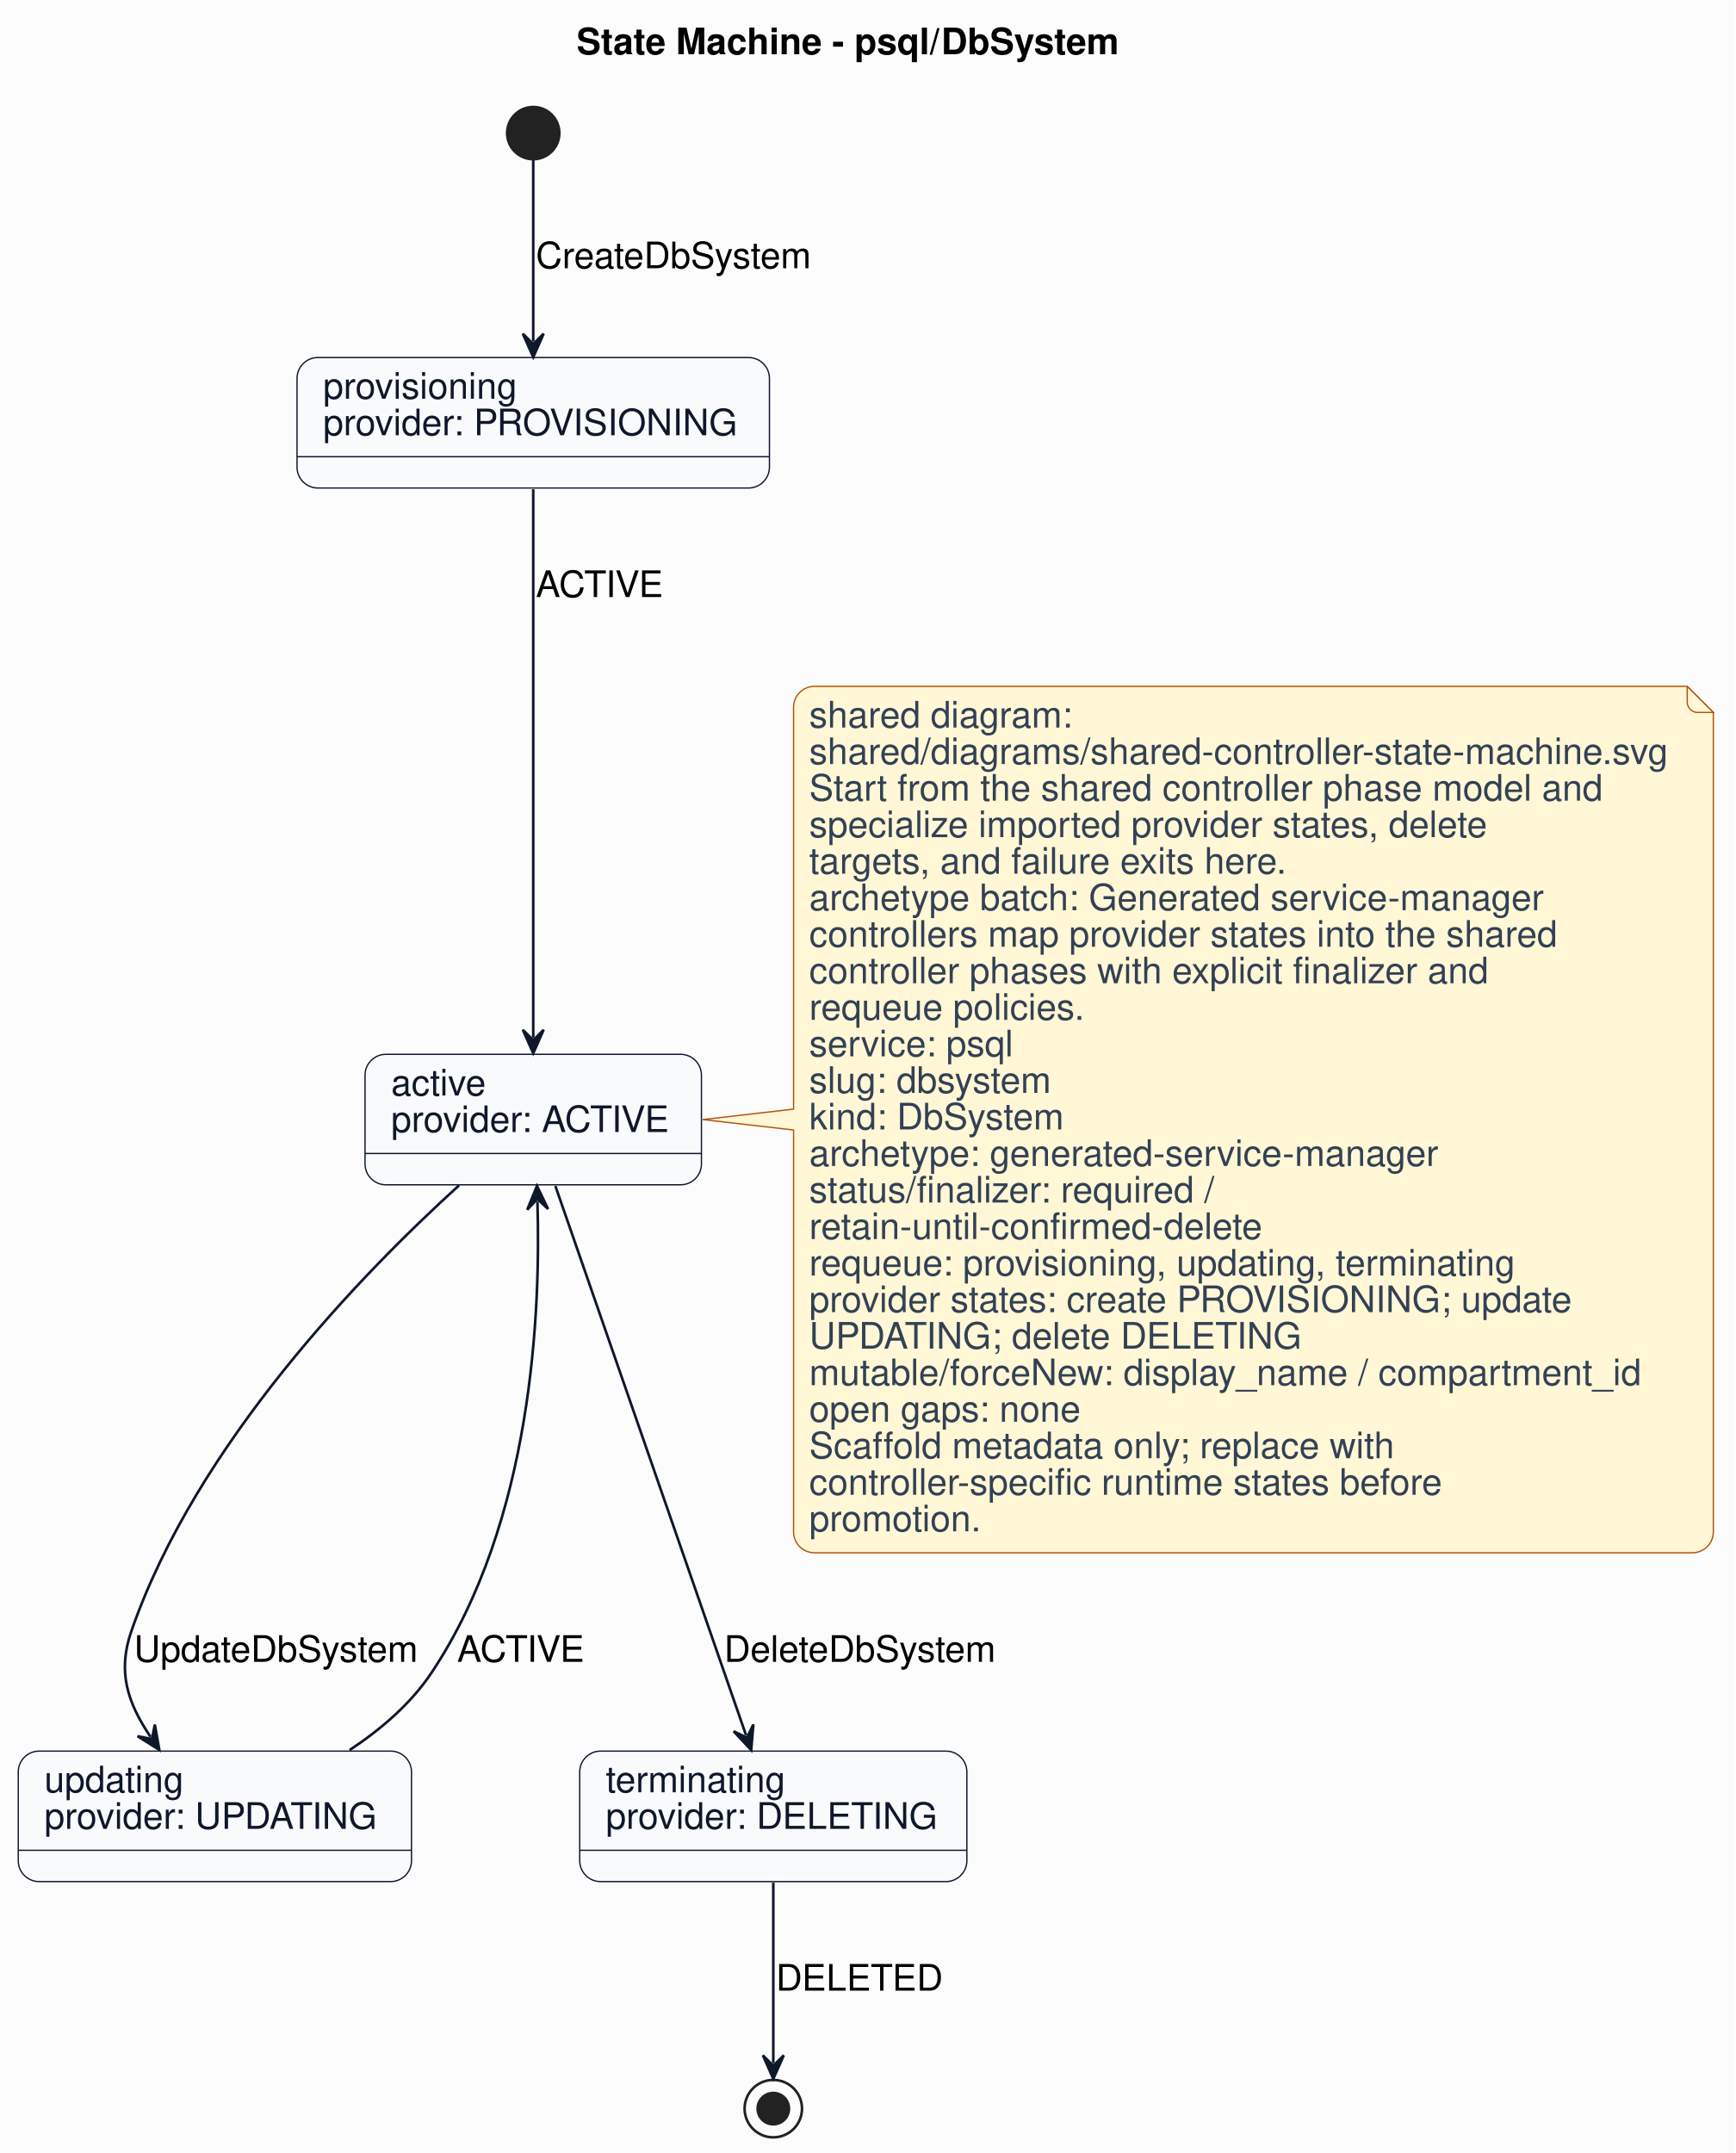
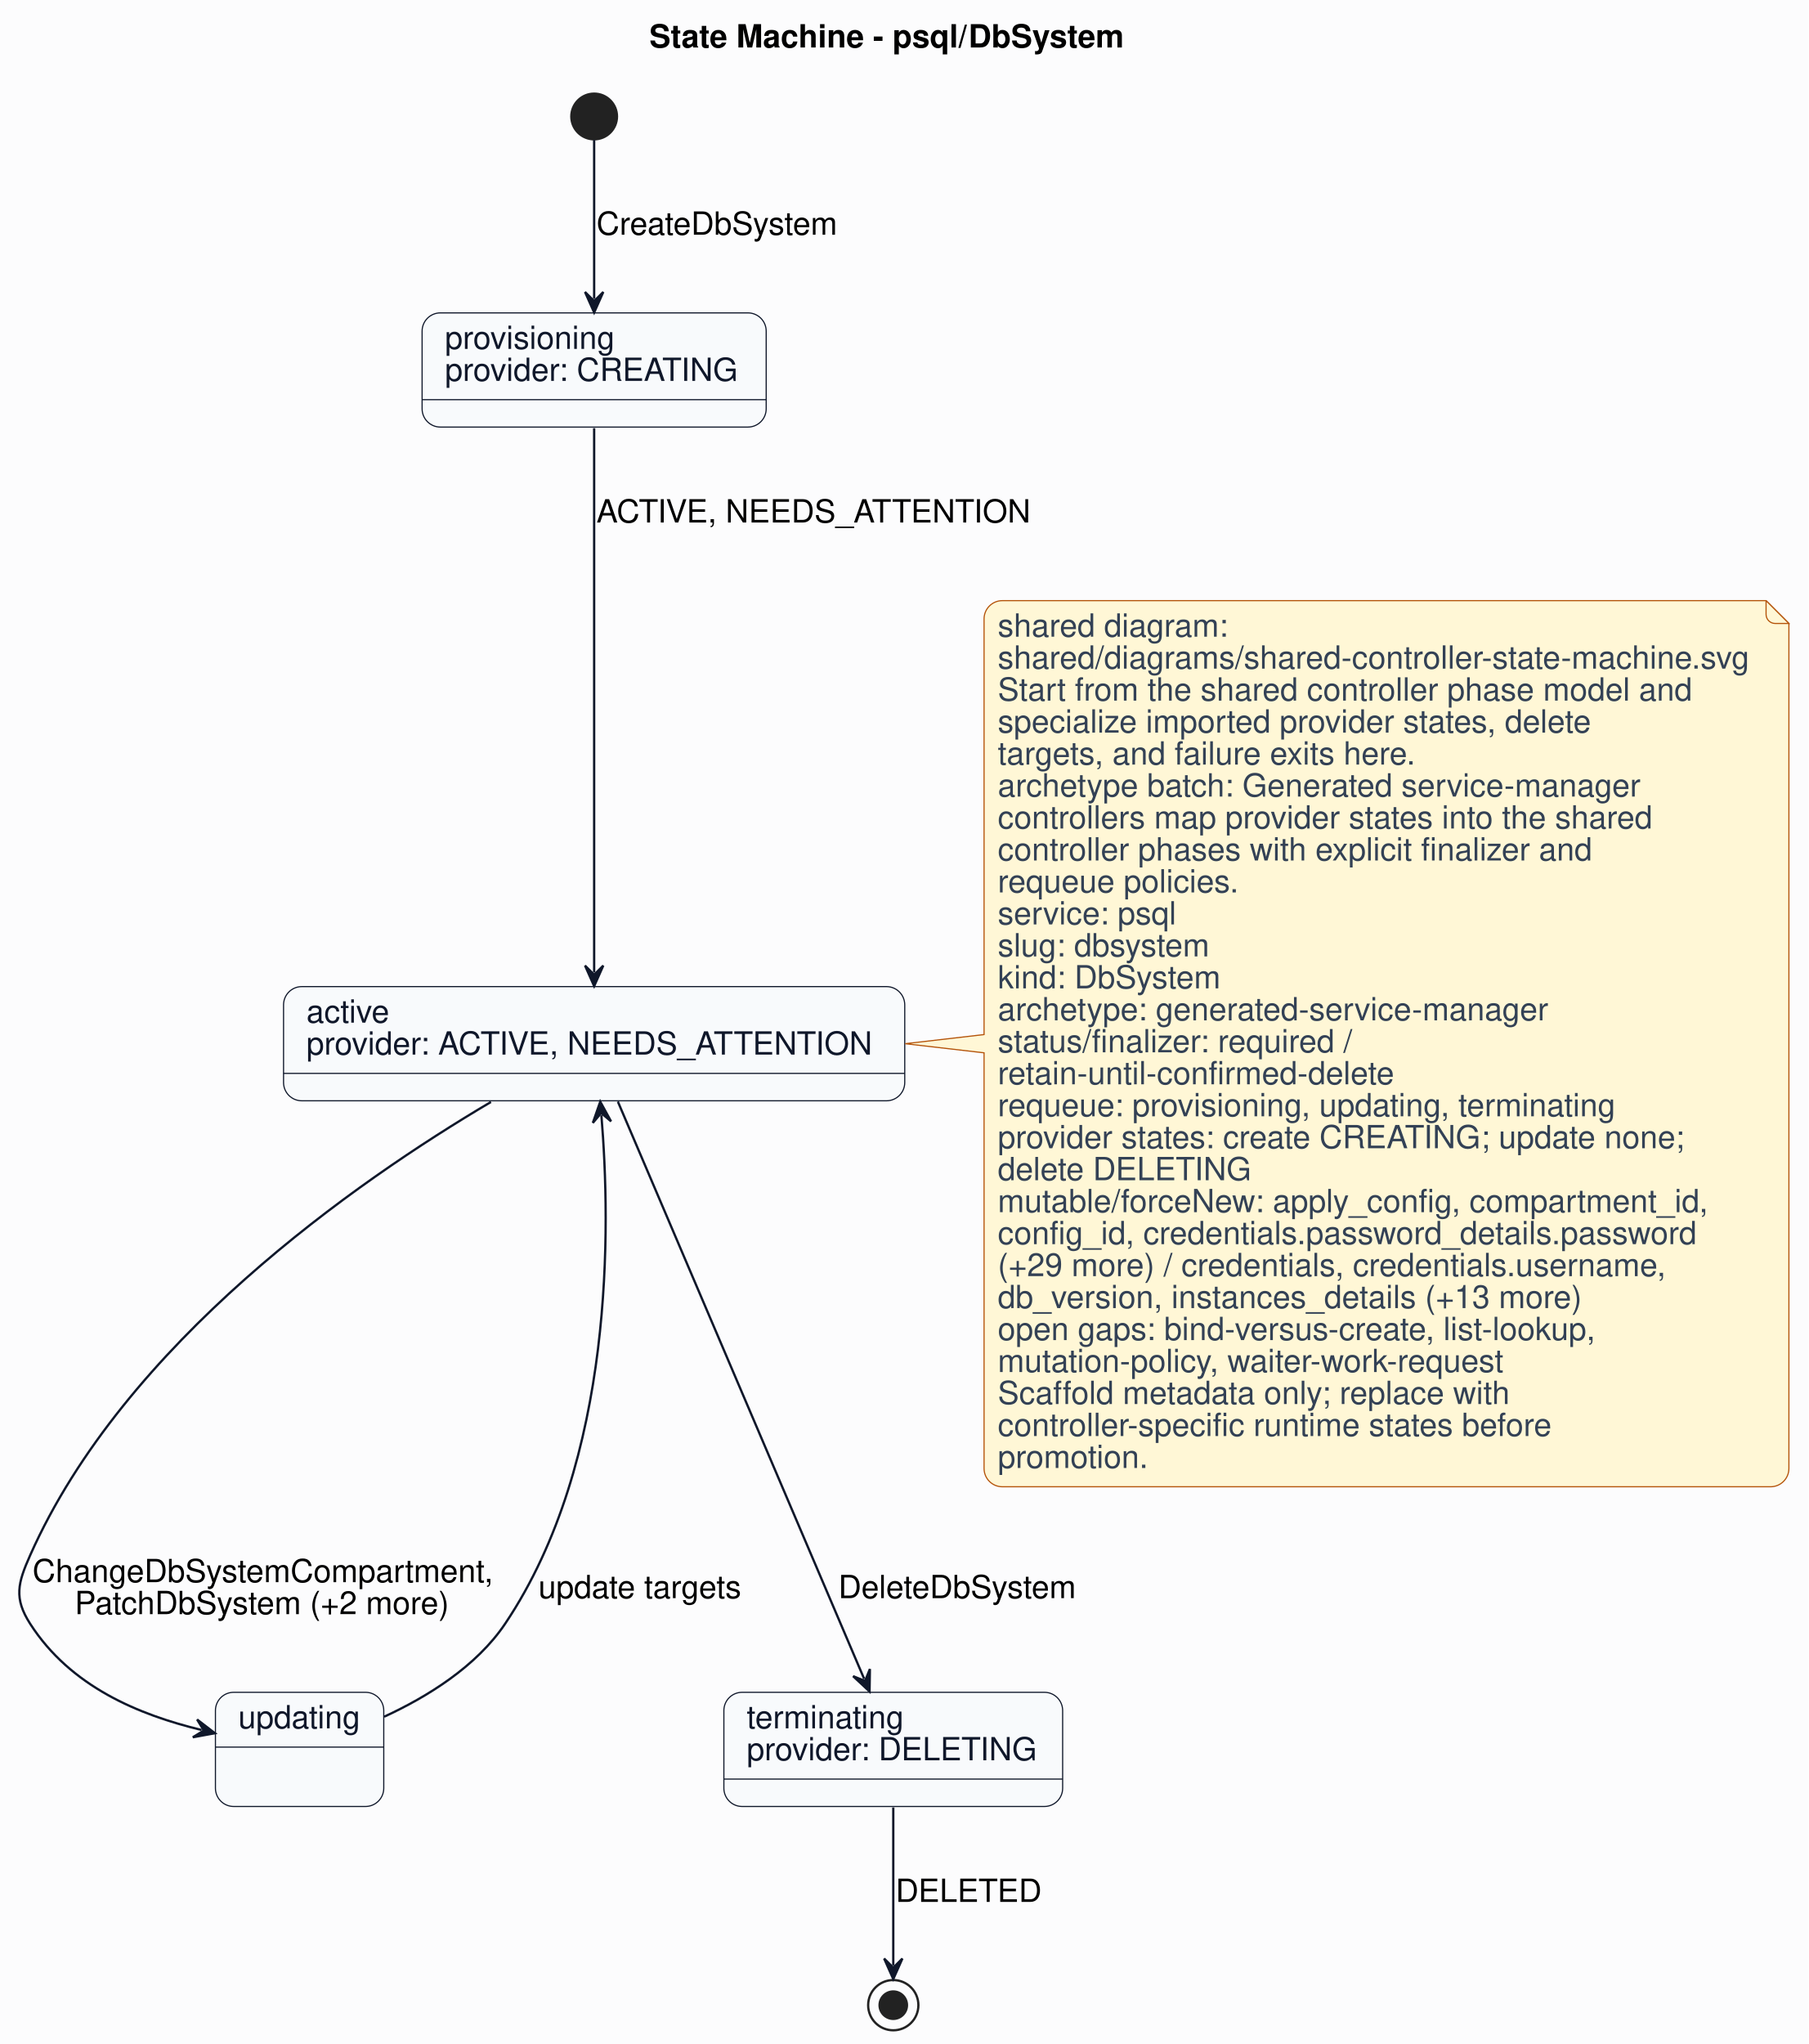
- <svg xmlns="http://www.w3.org/2000/svg" contentStyleType="text/css" data-diagram-type="STATE" height="825px" preserveAspectRatio="none" style="width:665px;height:825px;background:#FCFCFD;" version="1.1" viewBox="0 0 665 825" width="665px" zoomAndPan="magnify">
+ <svg xmlns="http://www.w3.org/2000/svg" contentStyleType="text/css" data-diagram-type="STATE" height="895px" preserveAspectRatio="none" style="width:792px;height:895px;background:#FCFCFD;" version="1.1" viewBox="0 0 792 895" width="792px" zoomAndPan="magnify">
  <defs />
  <g>
-     <rect fill="#FCFCFD" height="825" style="stroke:none;stroke-width:1;" width="665" x="0" y="0" />
+     <rect fill="#FCFCFD" height="895" style="stroke:none;stroke-width:1;" width="792" x="0" y="0" />
    <g class="title" data-source-line="10">
-       <text fill="#000000" font-family="Helvetica" font-size="14" font-weight="bold" lengthAdjust="spacing" textLength="207.717" x="220.937" y="20.78">State Machine - psql/DbSystem</text>
+       <text fill="#000000" font-family="Helvetica" font-size="14" font-weight="bold" lengthAdjust="spacing" textLength="207.717" x="284.367" y="20.78">State Machine - psql/DbSystem</text>
    </g>
    <g>
-       <rect fill="#F8FAFC" height="50" rx="8" ry="8" style="stroke:#0F172A;stroke-width:0.5;" width="181.041" x="113.83" y="137" />
-       <line style="stroke:#0F172A;stroke-width:0.5;" x1="113.83" x2="294.871" y1="175" y2="175" />
-       <text fill="#0F172A" font-family="Helvetica" font-size="14" lengthAdjust="spacing" textLength="74.71" x="123.83" y="152.78">provisioning</text>
-       <text fill="#0F172A" font-family="Helvetica" font-size="14" lengthAdjust="spacing" textLength="161.041" x="123.83" y="166.78">provider: PROVISIONING</text>
+       <rect fill="#F8FAFC" height="50" rx="8" ry="8" style="stroke:#0F172A;stroke-width:0.5;" width="150.696" x="184.86" y="137" />
+       <line style="stroke:#0F172A;stroke-width:0.5;" x1="184.86" x2="335.556" y1="175" y2="175" />
+       <text fill="#0F172A" font-family="Helvetica" font-size="14" lengthAdjust="spacing" textLength="74.71" x="194.86" y="152.78">provisioning</text>
+       <text fill="#0F172A" font-family="Helvetica" font-size="14" lengthAdjust="spacing" textLength="130.696" x="194.86" y="166.78">provider: CREATING</text>
    </g>
    <g>
-       <rect fill="#F8FAFC" height="50" rx="8" ry="8" style="stroke:#0F172A;stroke-width:0.5;" width="128.924" x="139.89" y="404" />
-       <line style="stroke:#0F172A;stroke-width:0.5;" x1="139.89" x2="268.814" y1="442" y2="442" />
-       <text fill="#0F172A" font-family="Helvetica" font-size="14" lengthAdjust="spacing" textLength="36.572" x="149.89" y="419.78">active</text>
-       <text fill="#0F172A" font-family="Helvetica" font-size="14" lengthAdjust="spacing" textLength="108.924" x="149.89" y="433.78">provider: ACTIVE</text>
+       <rect fill="#F8FAFC" height="50" rx="8" ry="8" style="stroke:#0F172A;stroke-width:0.5;" width="272.055" x="124.18" y="432" />
+       <line style="stroke:#0F172A;stroke-width:0.5;" x1="124.18" x2="396.235" y1="470" y2="470" />
+       <text fill="#0F172A" font-family="Helvetica" font-size="14" lengthAdjust="spacing" textLength="36.572" x="134.18" y="447.78">active</text>
+       <text fill="#0F172A" font-family="Helvetica" font-size="14" lengthAdjust="spacing" textLength="252.055" x="134.18" y="461.78">provider: ACTIVE, NEEDS_ATTENTION</text>
    </g>
    <g>
-       <rect fill="#F8FAFC" height="50" rx="8" ry="8" style="stroke:#0F172A;stroke-width:0.5;" width="150.696" x="7" y="671" />
-       <line style="stroke:#0F172A;stroke-width:0.5;" x1="7" x2="157.696" y1="709" y2="709" />
-       <text fill="#0F172A" font-family="Helvetica" font-size="14" lengthAdjust="spacing" textLength="53.717" x="17" y="686.78">updating</text>
-       <text fill="#0F172A" font-family="Helvetica" font-size="14" lengthAdjust="spacing" textLength="130.696" x="17" y="700.78">provider: UPDATING</text>
+       <rect fill="#F8FAFC" height="50" rx="8" ry="8" style="stroke:#0F172A;stroke-width:0.5;" width="73.717" x="94.35" y="741" />
+       <line style="stroke:#0F172A;stroke-width:0.5;" x1="94.35" x2="168.067" y1="765" y2="765" />
+       <text fill="#0F172A" font-family="Helvetica" font-size="14" lengthAdjust="spacing" textLength="53.717" x="104.35" y="756.78">updating</text>
    </g>
    <g>
-       <rect fill="#F8FAFC" height="50" rx="8" ry="8" style="stroke:#0F172A;stroke-width:0.5;" width="148.372" x="222.16" y="671" />
-       <line style="stroke:#0F172A;stroke-width:0.5;" x1="222.16" x2="370.532" y1="709" y2="709" />
-       <text fill="#0F172A" font-family="Helvetica" font-size="14" lengthAdjust="spacing" textLength="69.255" x="232.16" y="686.78">terminating</text>
-       <text fill="#0F172A" font-family="Helvetica" font-size="14" lengthAdjust="spacing" textLength="128.372" x="232.16" y="700.78">provider: DELETING</text>
+       <rect fill="#F8FAFC" height="50" rx="8" ry="8" style="stroke:#0F172A;stroke-width:0.5;" width="148.372" x="317.02" y="741" />
+       <line style="stroke:#0F172A;stroke-width:0.5;" x1="317.02" x2="465.392" y1="779" y2="779" />
+       <text fill="#0F172A" font-family="Helvetica" font-size="14" lengthAdjust="spacing" textLength="69.255" x="327.02" y="756.78">terminating</text>
+       <text fill="#0F172A" font-family="Helvetica" font-size="14" lengthAdjust="spacing" textLength="128.372" x="327.02" y="770.78">provider: DELETING</text>
    </g>
-     <ellipse cx="204.35" cy="51" fill="#222222" rx="10" ry="10" style="stroke:#222222;stroke-width:1;" />
-     <ellipse cx="296.35" cy="808" fill="none" rx="11" ry="11" style="stroke:#222222;stroke-width:1;" />
-     <ellipse cx="296.35" cy="808" fill="#222222" rx="6" ry="6" style="stroke:#222222;stroke-width:1;" />
+     <ellipse cx="260.21" cy="51" fill="#222222" rx="10" ry="10" style="stroke:#222222;stroke-width:1;" />
+     <ellipse cx="391.21" cy="878" fill="none" rx="11" ry="11" style="stroke:#222222;stroke-width:1;" />
+     <ellipse cx="391.21" cy="878" fill="#222222" rx="6" ry="6" style="stroke:#222222;stroke-width:1;" />
    <g class="entity" data-qualified-name="GMN2" data-source-line="29" id="ent0003">
-       <path d="M304.11,271 L304.11,425 L269.31,429 L304.11,433 L304.11,587 A8,8 0 0 0 312.11,595 L648.591,595 A8,8 0 0 0 656.591,587 L656.591,273 L646.591,263 L312.11,263 A8,8 0 0 0 304.11,271" fill="#FFF7D6" style="stroke:#B45309;stroke-width:0.5;" />
-       <path d="M646.591,263 L646.591,269 A4,4 0 0 0 650.591,273 L656.591,273 L646.591,263" fill="#FFF7D6" style="stroke:#B45309;stroke-width:0.5;" />
-       <text fill="#334155" font-family="Helvetica" font-size="14" lengthAdjust="spacing" textLength="101.165" x="310.11" y="278.78">shared diagram:</text>
-       <text fill="#334155" font-family="Helvetica" font-size="14" lengthAdjust="spacing" textLength="331.481" x="310.11" y="292.78">shared/diagrams/shared-controller-state-machine.svg</text>
-       <text fill="#334155" font-family="Helvetica" font-size="14" lengthAdjust="spacing" textLength="304.274" x="310.11" y="306.78">Start from the shared controller phase model and</text>
-       <text fill="#334155" font-family="Helvetica" font-size="14" lengthAdjust="spacing" textLength="261.468" x="310.11" y="320.78">specialize imported provider states, delete</text>
-       <text fill="#334155" font-family="Helvetica" font-size="14" lengthAdjust="spacing" textLength="184.434" x="310.11" y="334.78">targets, and failure exits here.</text>
-       <text fill="#334155" font-family="Helvetica" font-size="14" lengthAdjust="spacing" textLength="281.709" x="310.11" y="348.78">archetype batch: Generated service-manager</text>
-       <text fill="#334155" font-family="Helvetica" font-size="14" lengthAdjust="spacing" textLength="287.923" x="310.11" y="362.78">controllers map provider states into the shared</text>
-       <text fill="#334155" font-family="Helvetica" font-size="14" lengthAdjust="spacing" textLength="261.461" x="310.11" y="376.78">controller phases with explicit finalizer and</text>
-       <text fill="#334155" font-family="Helvetica" font-size="14" lengthAdjust="spacing" textLength="105.848" x="310.11" y="390.78">requeue policies.</text>
-       <text fill="#334155" font-family="Helvetica" font-size="14" lengthAdjust="spacing" textLength="77.807" x="310.11" y="404.78">service: psql</text>
-       <text fill="#334155" font-family="Helvetica" font-size="14" lengthAdjust="spacing" textLength="93.372" x="310.11" y="418.78">slug: dbsystem</text>
-       <text fill="#334155" font-family="Helvetica" font-size="14" lengthAdjust="spacing" textLength="98.034" x="310.11" y="432.78">kind: DbSystem</text>
-       <text fill="#334155" font-family="Helvetica" font-size="14" lengthAdjust="spacing" textLength="241.24" x="310.11" y="446.78">archetype: generated-service-manager</text>
-       <text fill="#334155" font-family="Helvetica" font-size="14" lengthAdjust="spacing" textLength="156.406" x="310.11" y="460.78">status/finalizer: required /</text>
-       <text fill="#334155" font-family="Helvetica" font-size="14" lengthAdjust="spacing" textLength="174.303" x="310.11" y="474.78">retain-until-confirmed-delete</text>
-       <text fill="#334155" font-family="Helvetica" font-size="14" lengthAdjust="spacing" textLength="272.398" x="310.11" y="488.78">requeue: provisioning, updating, terminating</text>
-       <text fill="#334155" font-family="Helvetica" font-size="14" lengthAdjust="spacing" textLength="295.682" x="310.11" y="502.78">provider states: create PROVISIONING; update</text>
-       <text fill="#334155" font-family="Helvetica" font-size="14" lengthAdjust="spacing" textLength="192.165" x="310.11" y="516.78">UPDATING; delete DELETING</text>
-       <text fill="#334155" font-family="Helvetica" font-size="14" lengthAdjust="spacing" textLength="319.04" x="310.11" y="530.78">mutable/forceNew: display_name / compartment_id</text>
-       <text fill="#334155" font-family="Helvetica" font-size="14" lengthAdjust="spacing" textLength="104.316" x="310.11" y="544.78">open gaps: none</text>
-       <text fill="#334155" font-family="Helvetica" font-size="14" lengthAdjust="spacing" textLength="224.902" x="310.11" y="558.78">Scaffold metadata only; replace with</text>
-       <text fill="#334155" font-family="Helvetica" font-size="14" lengthAdjust="spacing" textLength="244.323" x="310.11" y="572.78">controller-specific runtime states before</text>
-       <text fill="#334155" font-family="Helvetica" font-size="14" lengthAdjust="spacing" textLength="66.144" x="310.11" y="586.78">promotion.</text>
+       <path d="M430.97,271 L430.97,453 L396.43,457 L430.97,461 L430.97,643 A8,8 0 0 0 438.97,651 L775.451,651 A8,8 0 0 0 783.451,643 L783.451,273 L773.451,263 L438.97,263 A8,8 0 0 0 430.97,271" fill="#FFF7D6" style="stroke:#B45309;stroke-width:0.5;" />
+       <path d="M773.451,263 L773.451,269 A4,4 0 0 0 777.451,273 L783.451,273 L773.451,263" fill="#FFF7D6" style="stroke:#B45309;stroke-width:0.5;" />
+       <text fill="#334155" font-family="Helvetica" font-size="14" lengthAdjust="spacing" textLength="101.165" x="436.97" y="278.78">shared diagram:</text>
+       <text fill="#334155" font-family="Helvetica" font-size="14" lengthAdjust="spacing" textLength="331.481" x="436.97" y="292.78">shared/diagrams/shared-controller-state-machine.svg</text>
+       <text fill="#334155" font-family="Helvetica" font-size="14" lengthAdjust="spacing" textLength="304.274" x="436.97" y="306.78">Start from the shared controller phase model and</text>
+       <text fill="#334155" font-family="Helvetica" font-size="14" lengthAdjust="spacing" textLength="261.468" x="436.97" y="320.78">specialize imported provider states, delete</text>
+       <text fill="#334155" font-family="Helvetica" font-size="14" lengthAdjust="spacing" textLength="184.434" x="436.97" y="334.78">targets, and failure exits here.</text>
+       <text fill="#334155" font-family="Helvetica" font-size="14" lengthAdjust="spacing" textLength="281.709" x="436.97" y="348.78">archetype batch: Generated service-manager</text>
+       <text fill="#334155" font-family="Helvetica" font-size="14" lengthAdjust="spacing" textLength="287.923" x="436.97" y="362.78">controllers map provider states into the shared</text>
+       <text fill="#334155" font-family="Helvetica" font-size="14" lengthAdjust="spacing" textLength="261.461" x="436.97" y="376.78">controller phases with explicit finalizer and</text>
+       <text fill="#334155" font-family="Helvetica" font-size="14" lengthAdjust="spacing" textLength="105.848" x="436.97" y="390.78">requeue policies.</text>
+       <text fill="#334155" font-family="Helvetica" font-size="14" lengthAdjust="spacing" textLength="77.807" x="436.97" y="404.78">service: psql</text>
+       <text fill="#334155" font-family="Helvetica" font-size="14" lengthAdjust="spacing" textLength="93.372" x="436.97" y="418.78">slug: dbsystem</text>
+       <text fill="#334155" font-family="Helvetica" font-size="14" lengthAdjust="spacing" textLength="98.034" x="436.97" y="432.78">kind: DbSystem</text>
+       <text fill="#334155" font-family="Helvetica" font-size="14" lengthAdjust="spacing" textLength="241.24" x="436.97" y="446.78">archetype: generated-service-manager</text>
+       <text fill="#334155" font-family="Helvetica" font-size="14" lengthAdjust="spacing" textLength="156.406" x="436.97" y="460.78">status/finalizer: required /</text>
+       <text fill="#334155" font-family="Helvetica" font-size="14" lengthAdjust="spacing" textLength="174.303" x="436.97" y="474.78">retain-until-confirmed-delete</text>
+       <text fill="#334155" font-family="Helvetica" font-size="14" lengthAdjust="spacing" textLength="272.398" x="436.97" y="488.78">requeue: provisioning, updating, terminating</text>
+       <text fill="#334155" font-family="Helvetica" font-size="14" lengthAdjust="spacing" textLength="304.261" x="436.97" y="502.78">provider states: create CREATING; update none;</text>
+       <text fill="#334155" font-family="Helvetica" font-size="14" lengthAdjust="spacing" textLength="112.048" x="436.97" y="516.78">delete DELETING</text>
+       <text fill="#334155" font-family="Helvetica" font-size="14" lengthAdjust="spacing" textLength="311.268" x="436.97" y="530.78">mutable/forceNew: apply_config, compartment_id,</text>
+       <text fill="#334155" font-family="Helvetica" font-size="14" lengthAdjust="spacing" textLength="307.392" x="436.97" y="544.78">config_id, credentials.password_details.password</text>
+       <text fill="#334155" font-family="Helvetica" font-size="14" lengthAdjust="spacing" textLength="293.747" x="436.97" y="558.78">(+29 more) / credentials, credentials.username,</text>
+       <text fill="#334155" font-family="Helvetica" font-size="14" lengthAdjust="spacing" textLength="256.416" x="436.97" y="572.78">db_version, instances_details (+13 more)</text>
+       <text fill="#334155" font-family="Helvetica" font-size="14" lengthAdjust="spacing" textLength="263.806" x="436.97" y="586.78">open gaps: bind-versus-create, list-lookup,</text>
+       <text fill="#334155" font-family="Helvetica" font-size="14" lengthAdjust="spacing" textLength="224.855" x="436.97" y="600.78">mutation-policy, waiter-work-request</text>
+       <text fill="#334155" font-family="Helvetica" font-size="14" lengthAdjust="spacing" textLength="224.902" x="436.97" y="614.78">Scaffold metadata only; replace with</text>
+       <text fill="#334155" font-family="Helvetica" font-size="14" lengthAdjust="spacing" textLength="244.323" x="436.97" y="628.78">controller-specific runtime states before</text>
+       <text fill="#334155" font-family="Helvetica" font-size="14" lengthAdjust="spacing" textLength="66.144" x="436.97" y="642.78">promotion.</text>
    </g>
    <g class="link" data-entity-1="ent0002" data-entity-2="ent0002" data-link-type="dependency" data-source-line="22" id="lnk3">
-       <path d="M204.35,61.29 C204.35,77.87 204.35,107.03 204.35,130.85" fill="none" id="*start*-to-provisioning" style="stroke:#0F172A;stroke-width:1;" />
-       <polygon fill="#0F172A" points="204.35,136.85,208.35,127.85,204.35,131.85,200.35,127.85,204.35,136.85" style="stroke:#0F172A;stroke-width:1;" />
-       <text fill="#000000" font-family="Helvetica" font-size="14" lengthAdjust="spacing" textLength="106.593" x="205.35" y="102.78">CreateDbSystem</text>
+       <path d="M260.21,61.29 C260.21,77.87 260.21,107.03 260.21,130.85" fill="none" id="*start*-to-provisioning" style="stroke:#0F172A;stroke-width:1;" />
+       <polygon fill="#0F172A" points="260.21,136.85,264.21,127.85,260.21,131.85,256.21,127.85,260.21,136.85" style="stroke:#0F172A;stroke-width:1;" />
+       <text fill="#000000" font-family="Helvetica" font-size="14" lengthAdjust="spacing" textLength="106.593" x="261.21" y="102.78">CreateDbSystem</text>
    </g>
    <g class="link" data-entity-1="ent0002" data-entity-2="ent0003" data-link-type="dependency" data-source-line="23" id="lnk4">
-       <path d="M204.35,187.46 C204.35,237.94 204.35,347.17 204.35,397.6" fill="none" id="provisioning-to-active" style="stroke:#0F172A;stroke-width:1;" />
-       <polygon fill="#0F172A" points="204.35,403.6,208.35,394.6,204.35,398.6,200.35,394.6,204.35,403.6" style="stroke:#0F172A;stroke-width:1;" />
-       <text fill="#000000" font-family="Helvetica" font-size="14" lengthAdjust="spacing" textLength="50.565" x="205.35" y="228.78">ACTIVE</text>
+       <path d="M260.21,187.48 C260.21,242.77 260.21,370.77 260.21,425.8" fill="none" id="provisioning-to-active" style="stroke:#0F172A;stroke-width:1;" />
+       <polygon fill="#0F172A" points="260.21,431.8,264.21,422.8,260.21,426.8,256.21,422.8,260.21,431.8" style="stroke:#0F172A;stroke-width:1;" />
+       <text fill="#000000" font-family="Helvetica" font-size="14" lengthAdjust="spacing" textLength="193.696" x="261.21" y="228.78">ACTIVE, NEEDS_ATTENTION</text>
    </g>
    <g class="link" data-entity-1="ent0003" data-entity-2="ent0004" data-link-type="dependency" data-source-line="24" id="lnk5">
-       <path d="M175.93,454.21 C138.7,488.01 75.25,553.28 50.35,625 C44.96,640.53 48.776,652.315 57.696,665.545" fill="none" id="active-to-updating" style="stroke:#0F172A;stroke-width:1;" />
-       <polygon fill="#0F172A" points="61.05,670.52,59.335,660.822,58.255,666.374,52.702,665.294,61.05,670.52" style="stroke:#0F172A;stroke-width:1;" />
-       <text fill="#000000" font-family="Helvetica" font-size="14" lengthAdjust="spacing" textLength="109.717" x="51.35" y="636.78">UpdateDbSystem</text>
+       <path d="M215.02,482.5 C155.76,517.52 54.5,588.08 13.21,681 C7.79,693.18 6,699.78 13.21,711 C30.92,738.58 60.778,750.849 88.298,757.509" fill="none" id="active-to-updating" style="stroke:#0F172A;stroke-width:1;" />
+       <polygon fill="#0F172A" points="94.13,758.92,86.323,752.915,89.27,757.744,84.442,760.691,94.13,758.92" style="stroke:#0F172A;stroke-width:1;" />
+       <text fill="#000000" font-family="Helvetica" font-size="14" lengthAdjust="spacing" textLength="202.31" x="14.21" y="692.78">ChangeDbSystemCompartment,</text>
+       <text fill="#000000" font-family="Helvetica" font-size="14" lengthAdjust="spacing" textLength="165.334" x="32.698" y="706.78">PatchDbSystem (+2 more)</text>
    </g>
    <g class="link" data-entity-1="ent0004" data-entity-2="ent0003" data-link-type="dependency" data-source-line="25" id="lnk6">
-       <path d="M133.98,670.61 C145.92,662.72 157.43,652.87 165.35,641 C204.22,582.74 207.209,502.257 205.959,460.417" fill="none" id="updating-to-active" style="stroke:#0F172A;stroke-width:1;" />
-       <polygon fill="#0F172A" points="205.78,454.42,202.05,463.535,205.929,459.418,210.047,463.296,205.78,454.42" style="stroke:#0F172A;stroke-width:1;" />
-       <text fill="#000000" font-family="Helvetica" font-size="14" lengthAdjust="spacing" textLength="50.565" x="175.17" y="636.78">ACTIVE</text>
+       <path d="M168.26,751.69 C187.09,743.01 208.6,729.75 221.21,711 C269.42,639.25 267.377,536.469 263.377,488.349" fill="none" id="updating-to-active" style="stroke:#0F172A;stroke-width:1;" />
+       <polygon fill="#0F172A" points="262.88,482.37,259.639,491.67,263.294,487.353,267.612,491.008,262.88,482.37" style="stroke:#0F172A;stroke-width:1;" />
+       <text fill="#000000" font-family="Helvetica" font-size="14" lengthAdjust="spacing" textLength="89.51" x="235.8" y="699.78">update targets</text>
    </g>
    <g class="link" data-entity-1="ent0003" data-entity-2="ent0005" data-link-type="dependency" data-source-line="26" id="lnk7">
-       <path d="M212.84,454.46 C230.36,504.94 268.402,614.502 285.912,664.932" fill="none" id="active-to-terminating" style="stroke:#0F172A;stroke-width:1;" />
-       <polygon fill="#0F172A" points="287.88,670.6,288.707,660.786,286.24,665.877,281.149,663.41,287.88,670.6" style="stroke:#0F172A;stroke-width:1;" />
-       <text fill="#000000" font-family="Helvetica" font-size="14" lengthAdjust="spacing" textLength="105.041" x="277.48" y="636.78">DeleteDbSystem</text>
+       <path d="M270.59,482.35 C295.1,539.78 353.955,677.691 378.465,735.131" fill="none" id="active-to-terminating" style="stroke:#0F172A;stroke-width:1;" />
+       <polygon fill="#0F172A" points="380.82,740.65,380.967,730.802,378.858,736.051,373.609,733.942,380.82,740.65" style="stroke:#0F172A;stroke-width:1;" />
+       <text fill="#000000" font-family="Helvetica" font-size="14" lengthAdjust="spacing" textLength="105.041" x="367.15" y="699.78">DeleteDbSystem</text>
    </g>
    <g class="link" data-entity-1="ent0005" data-entity-2="ent0008" data-link-type="dependency" data-source-line="27" id="lnk9">
-       <path d="M296.35,721.41 C296.35,744.96 296.35,773.47 296.35,790.58" fill="none" id="terminating-to-*end*" style="stroke:#0F172A;stroke-width:1;" />
-       <polygon fill="#0F172A" points="296.35,796.58,300.35,787.58,296.35,791.58,292.35,787.58,296.35,796.58" style="stroke:#0F172A;stroke-width:1;" />
-       <text fill="#000000" font-family="Helvetica" font-size="14" lengthAdjust="spacing" textLength="64.572" x="297.35" y="762.78">DELETED</text>
+       <path d="M391.21,791.41 C391.21,814.96 391.21,843.47 391.21,860.58" fill="none" id="terminating-to-*end*" style="stroke:#0F172A;stroke-width:1;" />
+       <polygon fill="#0F172A" points="391.21,866.58,395.21,857.58,391.21,861.58,387.21,857.58,391.21,866.58" style="stroke:#0F172A;stroke-width:1;" />
+       <text fill="#000000" font-family="Helvetica" font-size="14" lengthAdjust="spacing" textLength="64.572" x="392.21" y="832.78">DELETED</text>
    </g>
  </g>
</svg>
